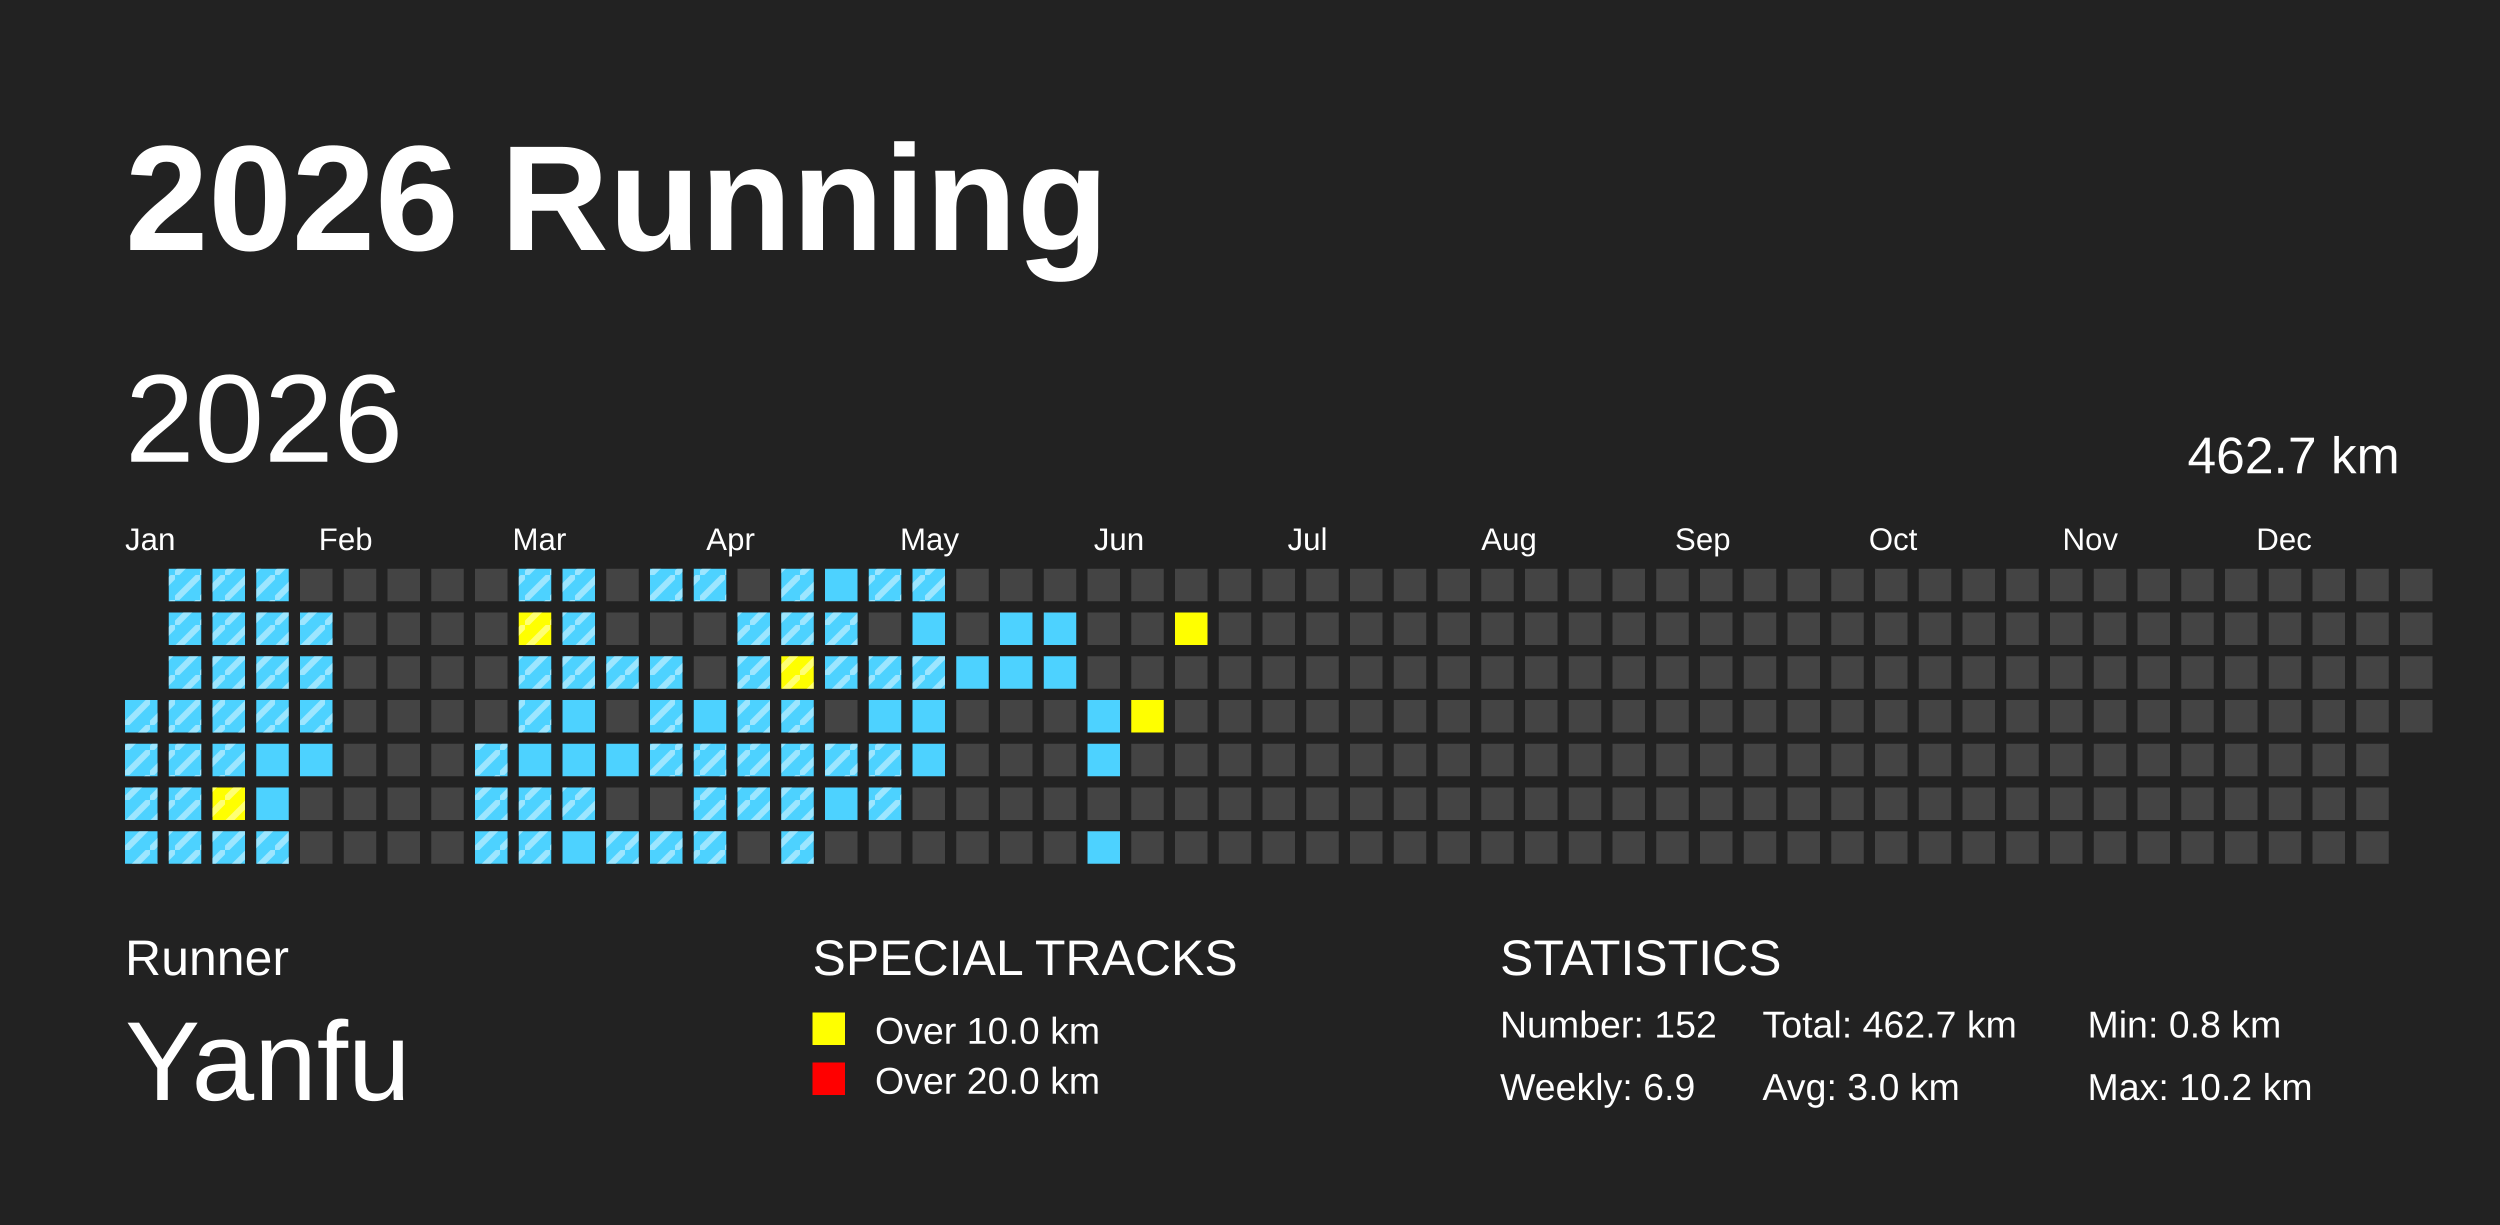
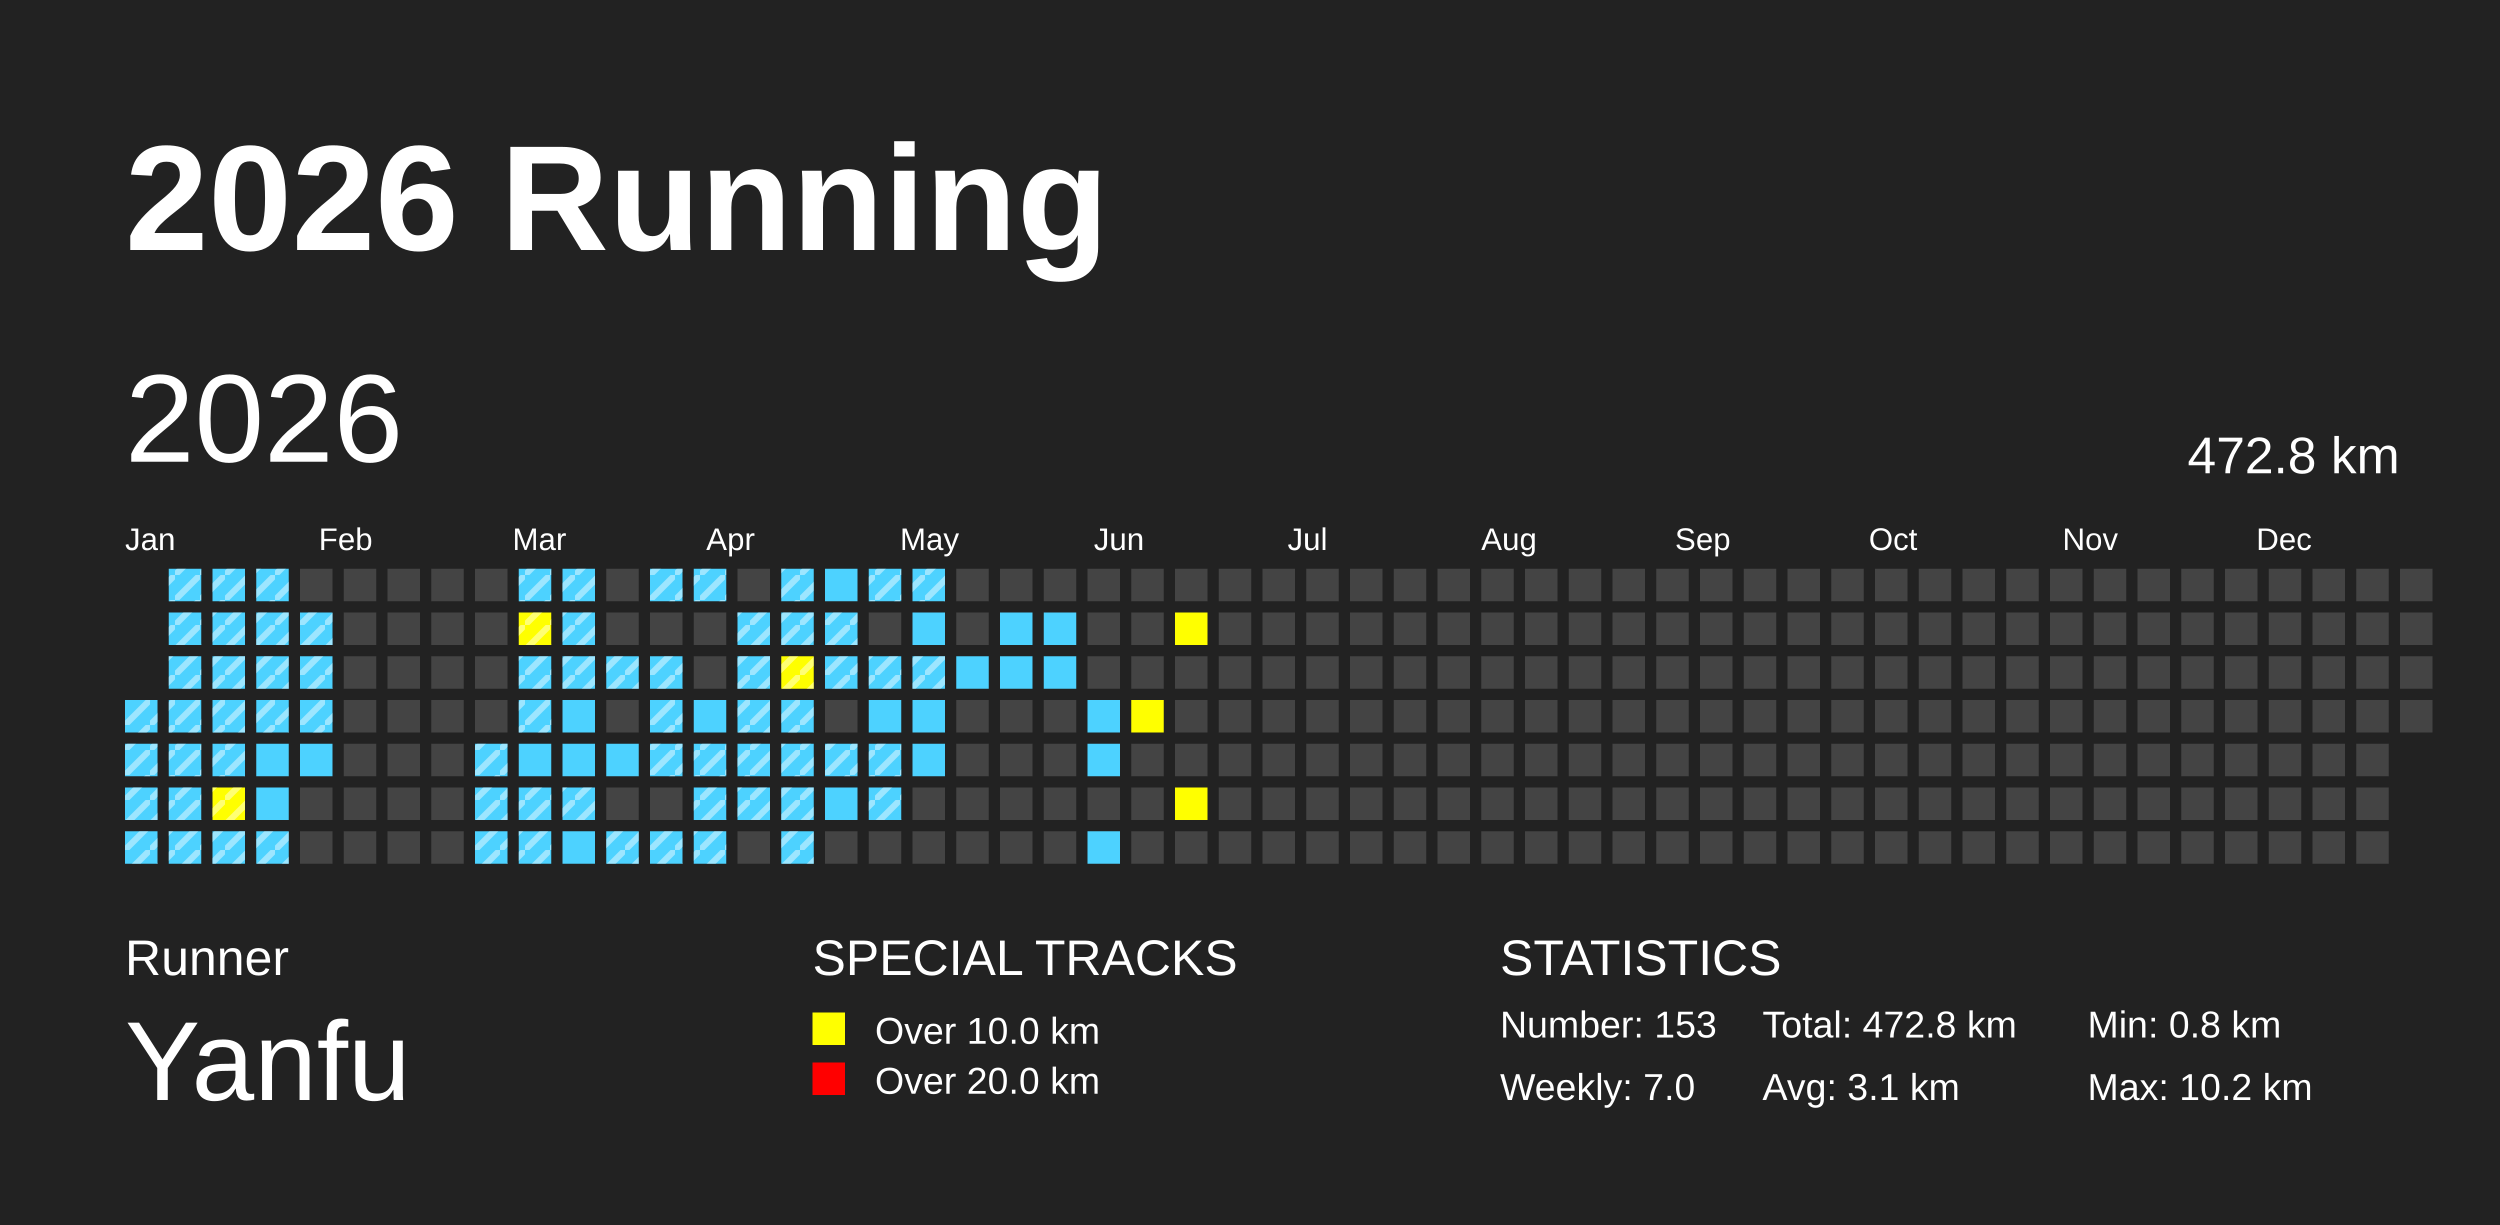
<svg xmlns="http://www.w3.org/2000/svg" baseProfile="full" height="98mm" version="1.1" viewBox="0,0,200,98" width="200mm">
  <defs>
    <pattern height="2" id="indoor-stripe" patternUnits="userSpaceOnUse" width="2">
      <line stroke="white" stroke-opacity="0.45" stroke-width="0.5" x1="0" x2="2" y1="2" y2="0" />
    </pattern>
  </defs>
  <rect fill="#222222" height="98" width="200" x="0" y="0" />
  <text fill="#FFFFFF" style="font-size:12px; font-family:Arial; font-weight:bold;" x="10" y="20">2026 Running</text>
  <text fill="#FFFFFF" style="font-size:4px; font-family:Arial" x="10" y="78">Runner</text>
  <text fill="#FFFFFF" style="font-size:9px; font-family:Arial" x="10" y="88">Yanfu</text>
  <text fill="#FFFFFF" style="font-size:4px; font-family:Arial" x="65" y="78">SPECIAL TRACKS</text>
  <rect fill="yellow" height="2.6" width="2.6" x="65" y="81" />
  <text fill="#FFFFFF" style="font-size:3px; font-family:Arial" x="70" y="83.5">Over 10.0 km</text>
  <rect fill="red" height="2.6" width="2.6" x="65" y="85" />
  <text fill="#FFFFFF" style="font-size:3px; font-family:Arial" x="70" y="87.5">Over 20.0 km</text>
  <text fill="#FFFFFF" style="font-size:4px; font-family:Arial" x="120" y="78">STATISTICS</text>
-   <text fill="#FFFFFF" style="font-size:3px; font-family:Arial" x="120" y="83">Number: 152</text>
-   <text fill="#FFFFFF" style="font-size:3px; font-family:Arial" x="120" y="88">Weekly: 6.9</text>
-   <text fill="#FFFFFF" style="font-size:3px; font-family:Arial" x="141" y="83">Total: 462.7 km</text>
-   <text fill="#FFFFFF" style="font-size:3px; font-family:Arial" x="141" y="88">Avg: 3.0 km</text>
+   <text fill="#FFFFFF" style="font-size:3px; font-family:Arial" x="120" y="83">Number: 153</text>
+   <text fill="#FFFFFF" style="font-size:3px; font-family:Arial" x="120" y="88">Weekly: 7.0</text>
+   <text fill="#FFFFFF" style="font-size:3px; font-family:Arial" x="141" y="83">Total: 472.8 km</text>
+   <text fill="#FFFFFF" style="font-size:3px; font-family:Arial" x="141" y="88">Avg: 3.1 km</text>
  <text fill="#FFFFFF" style="font-size:3px; font-family:Arial" x="167" y="83">Min: 0.8 km</text>
  <text fill="#FFFFFF" style="font-size:3px; font-family:Arial" x="167" y="88">Max: 10.2 km</text>
  <text dominant-baseline="hanging" fill="#FFFFFF" style="font-size:10.0px; font-family:Arial;" x="10" y="30">2026</text>
-   <text dominant-baseline="hanging" fill="#FFFFFF" style="font-size:4.125px; font-family:Arial;" x="175" y="35">462.7 km</text>
+   <text dominant-baseline="hanging" fill="#FFFFFF" style="font-size:4.125px; font-family:Arial;" x="175" y="35">472.8 km</text>
  <text fill="#FFFFFF" style="font-size:2.5px; font-family:Arial" x="10.0" y="44">Jan</text>
  <text fill="#FFFFFF" style="font-size:2.5px; font-family:Arial" x="25.5" y="44">Feb</text>
  <text fill="#FFFFFF" style="font-size:2.5px; font-family:Arial" x="41.0" y="44">Mar</text>
  <text fill="#FFFFFF" style="font-size:2.5px; font-family:Arial" x="56.5" y="44">Apr</text>
  <text fill="#FFFFFF" style="font-size:2.5px; font-family:Arial" x="72.0" y="44">May</text>
  <text fill="#FFFFFF" style="font-size:2.5px; font-family:Arial" x="87.5" y="44">Jun</text>
  <text fill="#FFFFFF" style="font-size:2.5px; font-family:Arial" x="103.0" y="44">Jul</text>
  <text fill="#FFFFFF" style="font-size:2.5px; font-family:Arial" x="118.5" y="44">Aug</text>
  <text fill="#FFFFFF" style="font-size:2.5px; font-family:Arial" x="134.0" y="44">Sep</text>
  <text fill="#FFFFFF" style="font-size:2.5px; font-family:Arial" x="149.5" y="44">Oct</text>
  <text fill="#FFFFFF" style="font-size:2.5px; font-family:Arial" x="165.0" y="44">Nov</text>
  <text fill="#FFFFFF" style="font-size:2.5px; font-family:Arial" x="180.5" y="44">Dec</text>
  <rect fill="#4DD2FF" height="2.6" width="2.6" x="10.0" y="56.0" />
  <rect fill="url(#indoor-stripe)" height="2.6" width="2.6" x="10.0" y="56.0" />
  <rect fill="#4DD2FF" height="2.6" width="2.6" x="10.0" y="59.5" />
  <rect fill="url(#indoor-stripe)" height="2.6" width="2.6" x="10.0" y="59.5" />
  <rect fill="#4DD2FF" height="2.6" width="2.6" x="10.0" y="63.0" />
  <rect fill="url(#indoor-stripe)" height="2.6" width="2.6" x="10.0" y="63.0" />
  <rect fill="#4DD2FF" height="2.6" width="2.6" x="10.0" y="66.5" />
  <rect fill="url(#indoor-stripe)" height="2.6" width="2.6" x="10.0" y="66.5" />
  <rect fill="#4DD2FF" height="2.6" width="2.6" x="13.5" y="45.5" />
  <rect fill="url(#indoor-stripe)" height="2.6" width="2.6" x="13.5" y="45.5" />
  <rect fill="#4DD2FF" height="2.6" width="2.6" x="13.5" y="49.0" />
  <rect fill="url(#indoor-stripe)" height="2.6" width="2.6" x="13.5" y="49.0" />
  <rect fill="#4DD2FF" height="2.6" width="2.6" x="13.5" y="52.5" />
  <rect fill="url(#indoor-stripe)" height="2.6" width="2.6" x="13.5" y="52.5" />
  <rect fill="#4DD2FF" height="2.6" width="2.6" x="13.5" y="56.0" />
  <rect fill="url(#indoor-stripe)" height="2.6" width="2.6" x="13.5" y="56.0" />
  <rect fill="#4DD2FF" height="2.6" width="2.6" x="13.5" y="59.5" />
  <rect fill="url(#indoor-stripe)" height="2.6" width="2.6" x="13.5" y="59.5" />
  <rect fill="#4DD2FF" height="2.6" width="2.6" x="13.5" y="63.0" />
  <rect fill="url(#indoor-stripe)" height="2.6" width="2.6" x="13.5" y="63.0" />
  <rect fill="#4DD2FF" height="2.6" width="2.6" x="13.5" y="66.5" />
  <rect fill="url(#indoor-stripe)" height="2.6" width="2.6" x="13.5" y="66.5" />
  <rect fill="#4DD2FF" height="2.6" width="2.6" x="17.0" y="45.5" />
  <rect fill="url(#indoor-stripe)" height="2.6" width="2.6" x="17.0" y="45.5" />
  <rect fill="#4DD2FF" height="2.6" width="2.6" x="17.0" y="49.0" />
  <rect fill="url(#indoor-stripe)" height="2.6" width="2.6" x="17.0" y="49.0" />
  <rect fill="#4DD2FF" height="2.6" width="2.6" x="17.0" y="52.5" />
  <rect fill="url(#indoor-stripe)" height="2.6" width="2.6" x="17.0" y="52.5" />
  <rect fill="#4DD2FF" height="2.6" width="2.6" x="17.0" y="56.0" />
  <rect fill="url(#indoor-stripe)" height="2.6" width="2.6" x="17.0" y="56.0" />
  <rect fill="#4DD2FF" height="2.6" width="2.6" x="17.0" y="59.5" />
  <rect fill="url(#indoor-stripe)" height="2.6" width="2.6" x="17.0" y="59.5" />
  <rect fill="yellow" height="2.6" width="2.6" x="17.0" y="63.0" />
  <rect fill="url(#indoor-stripe)" height="2.6" width="2.6" x="17.0" y="63.0" />
  <rect fill="#4DD2FF" height="2.6" width="2.6" x="17.0" y="66.5" />
  <rect fill="url(#indoor-stripe)" height="2.6" width="2.6" x="17.0" y="66.5" />
  <rect fill="#4DD2FF" height="2.6" width="2.6" x="20.5" y="45.5" />
  <rect fill="url(#indoor-stripe)" height="2.6" width="2.6" x="20.5" y="45.5" />
  <rect fill="#4DD2FF" height="2.6" width="2.6" x="20.5" y="49.0" />
  <rect fill="url(#indoor-stripe)" height="2.6" width="2.6" x="20.5" y="49.0" />
  <rect fill="#4DD2FF" height="2.6" width="2.6" x="20.5" y="52.5" />
  <rect fill="url(#indoor-stripe)" height="2.6" width="2.6" x="20.5" y="52.5" />
  <rect fill="#4DD2FF" height="2.6" width="2.6" x="20.5" y="56.0" />
  <rect fill="url(#indoor-stripe)" height="2.6" width="2.6" x="20.5" y="56.0" />
  <rect fill="#4DD2FF" height="2.6" width="2.6" x="20.5" y="59.5" />
  <rect fill="#4DD2FF" height="2.6" width="2.6" x="20.5" y="63.0" />
  <rect fill="#4DD2FF" height="2.6" width="2.6" x="20.5" y="66.5" />
  <rect fill="url(#indoor-stripe)" height="2.6" width="2.6" x="20.5" y="66.5" />
  <rect fill="#444444" height="2.6" width="2.6" x="24.0" y="45.5" />
  <rect fill="#4DD2FF" height="2.6" width="2.6" x="24.0" y="49.0" />
  <rect fill="url(#indoor-stripe)" height="2.6" width="2.6" x="24.0" y="49.0" />
  <rect fill="#4DD2FF" height="2.6" width="2.6" x="24.0" y="52.5" />
  <rect fill="url(#indoor-stripe)" height="2.6" width="2.6" x="24.0" y="52.5" />
  <rect fill="#4DD2FF" height="2.6" width="2.6" x="24.0" y="56.0" />
  <rect fill="url(#indoor-stripe)" height="2.6" width="2.6" x="24.0" y="56.0" />
  <rect fill="#4DD2FF" height="2.6" width="2.6" x="24.0" y="59.5" />
  <rect fill="#444444" height="2.6" width="2.6" x="24.0" y="63.0" />
  <rect fill="#444444" height="2.6" width="2.6" x="24.0" y="66.5" />
  <rect fill="#444444" height="2.6" width="2.6" x="27.5" y="45.5" />
  <rect fill="#444444" height="2.6" width="2.6" x="27.5" y="49.0" />
  <rect fill="#444444" height="2.6" width="2.6" x="27.5" y="52.5" />
  <rect fill="#444444" height="2.6" width="2.6" x="27.5" y="56.0" />
  <rect fill="#444444" height="2.6" width="2.6" x="27.5" y="59.5" />
  <rect fill="#444444" height="2.6" width="2.6" x="27.5" y="63.0" />
  <rect fill="#444444" height="2.6" width="2.6" x="27.5" y="66.5" />
  <rect fill="#444444" height="2.6" width="2.6" x="31.0" y="45.5" />
  <rect fill="#444444" height="2.6" width="2.6" x="31.0" y="49.0" />
  <rect fill="#444444" height="2.6" width="2.6" x="31.0" y="52.5" />
  <rect fill="#444444" height="2.6" width="2.6" x="31.0" y="56.0" />
  <rect fill="#444444" height="2.6" width="2.6" x="31.0" y="59.5" />
  <rect fill="#444444" height="2.6" width="2.6" x="31.0" y="63.0" />
  <rect fill="#444444" height="2.6" width="2.6" x="31.0" y="66.5" />
  <rect fill="#444444" height="2.6" width="2.6" x="34.5" y="45.5" />
  <rect fill="#444444" height="2.6" width="2.6" x="34.5" y="49.0" />
  <rect fill="#444444" height="2.6" width="2.6" x="34.5" y="52.5" />
  <rect fill="#444444" height="2.6" width="2.6" x="34.5" y="56.0" />
  <rect fill="#444444" height="2.6" width="2.6" x="34.5" y="59.5" />
  <rect fill="#444444" height="2.6" width="2.6" x="34.5" y="63.0" />
  <rect fill="#444444" height="2.6" width="2.6" x="34.5" y="66.5" />
  <rect fill="#444444" height="2.6" width="2.6" x="38.0" y="45.5" />
  <rect fill="#444444" height="2.6" width="2.6" x="38.0" y="49.0" />
  <rect fill="#444444" height="2.6" width="2.6" x="38.0" y="52.5" />
  <rect fill="#444444" height="2.6" width="2.6" x="38.0" y="56.0" />
  <rect fill="#4DD2FF" height="2.6" width="2.6" x="38.0" y="59.5" />
  <rect fill="url(#indoor-stripe)" height="2.6" width="2.6" x="38.0" y="59.5" />
  <rect fill="#4DD2FF" height="2.6" width="2.6" x="38.0" y="63.0" />
  <rect fill="url(#indoor-stripe)" height="2.6" width="2.6" x="38.0" y="63.0" />
  <rect fill="#4DD2FF" height="2.6" width="2.6" x="38.0" y="66.5" />
  <rect fill="url(#indoor-stripe)" height="2.6" width="2.6" x="38.0" y="66.5" />
  <rect fill="#4DD2FF" height="2.6" width="2.6" x="41.5" y="45.5" />
  <rect fill="url(#indoor-stripe)" height="2.6" width="2.6" x="41.5" y="45.5" />
  <rect fill="yellow" height="2.6" width="2.6" x="41.5" y="49.0" />
  <rect fill="url(#indoor-stripe)" height="2.6" width="2.6" x="41.5" y="49.0" />
  <rect fill="#4DD2FF" height="2.6" width="2.6" x="41.5" y="52.5" />
  <rect fill="url(#indoor-stripe)" height="2.6" width="2.6" x="41.5" y="52.5" />
  <rect fill="#4DD2FF" height="2.6" width="2.6" x="41.5" y="56.0" />
  <rect fill="url(#indoor-stripe)" height="2.6" width="2.6" x="41.5" y="56.0" />
  <rect fill="#4DD2FF" height="2.6" width="2.6" x="41.5" y="59.5" />
  <rect fill="#4DD2FF" height="2.6" width="2.6" x="41.5" y="63.0" />
  <rect fill="url(#indoor-stripe)" height="2.6" width="2.6" x="41.5" y="63.0" />
  <rect fill="#4DD2FF" height="2.6" width="2.6" x="41.5" y="66.5" />
  <rect fill="url(#indoor-stripe)" height="2.6" width="2.6" x="41.5" y="66.5" />
  <rect fill="#4DD2FF" height="2.6" width="2.6" x="45.0" y="45.5" />
  <rect fill="url(#indoor-stripe)" height="2.6" width="2.6" x="45.0" y="45.5" />
  <rect fill="#4DD2FF" height="2.6" width="2.6" x="45.0" y="49.0" />
  <rect fill="url(#indoor-stripe)" height="2.6" width="2.6" x="45.0" y="49.0" />
  <rect fill="#4DD2FF" height="2.6" width="2.6" x="45.0" y="52.5" />
  <rect fill="url(#indoor-stripe)" height="2.6" width="2.6" x="45.0" y="52.5" />
  <rect fill="#4DD2FF" height="2.6" width="2.6" x="45.0" y="56.0" />
  <rect fill="#4DD2FF" height="2.6" width="2.6" x="45.0" y="59.5" />
  <rect fill="#4DD2FF" height="2.6" width="2.6" x="45.0" y="63.0" />
  <rect fill="url(#indoor-stripe)" height="2.6" width="2.6" x="45.0" y="63.0" />
  <rect fill="#4DD2FF" height="2.6" width="2.6" x="45.0" y="66.5" />
  <rect fill="#444444" height="2.6" width="2.6" x="48.5" y="45.5" />
  <rect fill="#444444" height="2.6" width="2.6" x="48.5" y="49.0" />
  <rect fill="#4DD2FF" height="2.6" width="2.6" x="48.5" y="52.5" />
  <rect fill="url(#indoor-stripe)" height="2.6" width="2.6" x="48.5" y="52.5" />
  <rect fill="#444444" height="2.6" width="2.6" x="48.5" y="56.0" />
  <rect fill="#4DD2FF" height="2.6" width="2.6" x="48.5" y="59.5" />
  <rect fill="#444444" height="2.6" width="2.6" x="48.5" y="63.0" />
  <rect fill="#4DD2FF" height="2.6" width="2.6" x="48.5" y="66.5" />
  <rect fill="url(#indoor-stripe)" height="2.6" width="2.6" x="48.5" y="66.5" />
  <rect fill="#4DD2FF" height="2.6" width="2.6" x="52.0" y="45.5" />
  <rect fill="url(#indoor-stripe)" height="2.6" width="2.6" x="52.0" y="45.5" />
  <rect fill="#444444" height="2.6" width="2.6" x="52.0" y="49.0" />
  <rect fill="#4DD2FF" height="2.6" width="2.6" x="52.0" y="52.5" />
  <rect fill="url(#indoor-stripe)" height="2.6" width="2.6" x="52.0" y="52.5" />
  <rect fill="#4DD2FF" height="2.6" width="2.6" x="52.0" y="56.0" />
  <rect fill="url(#indoor-stripe)" height="2.6" width="2.6" x="52.0" y="56.0" />
  <rect fill="#4DD2FF" height="2.6" width="2.6" x="52.0" y="59.5" />
  <rect fill="url(#indoor-stripe)" height="2.6" width="2.6" x="52.0" y="59.5" />
  <rect fill="#444444" height="2.6" width="2.6" x="52.0" y="63.0" />
  <rect fill="#4DD2FF" height="2.6" width="2.6" x="52.0" y="66.5" />
  <rect fill="url(#indoor-stripe)" height="2.6" width="2.6" x="52.0" y="66.5" />
  <rect fill="#4DD2FF" height="2.6" width="2.6" x="55.5" y="45.5" />
  <rect fill="url(#indoor-stripe)" height="2.6" width="2.6" x="55.5" y="45.5" />
  <rect fill="#444444" height="2.6" width="2.6" x="55.5" y="49.0" />
  <rect fill="#444444" height="2.6" width="2.6" x="55.5" y="52.5" />
  <rect fill="#4DD2FF" height="2.6" width="2.6" x="55.5" y="56.0" />
  <rect fill="#4DD2FF" height="2.6" width="2.6" x="55.5" y="59.5" />
  <rect fill="url(#indoor-stripe)" height="2.6" width="2.6" x="55.5" y="59.5" />
  <rect fill="#4DD2FF" height="2.6" width="2.6" x="55.5" y="63.0" />
  <rect fill="url(#indoor-stripe)" height="2.6" width="2.6" x="55.5" y="63.0" />
  <rect fill="#4DD2FF" height="2.6" width="2.6" x="55.5" y="66.5" />
  <rect fill="url(#indoor-stripe)" height="2.6" width="2.6" x="55.5" y="66.5" />
  <rect fill="#444444" height="2.6" width="2.6" x="59.0" y="45.5" />
  <rect fill="#4DD2FF" height="2.6" width="2.6" x="59.0" y="49.0" />
  <rect fill="url(#indoor-stripe)" height="2.6" width="2.6" x="59.0" y="49.0" />
  <rect fill="#4DD2FF" height="2.6" width="2.6" x="59.0" y="52.5" />
  <rect fill="url(#indoor-stripe)" height="2.6" width="2.6" x="59.0" y="52.5" />
  <rect fill="#4DD2FF" height="2.6" width="2.6" x="59.0" y="56.0" />
  <rect fill="url(#indoor-stripe)" height="2.6" width="2.6" x="59.0" y="56.0" />
  <rect fill="#4DD2FF" height="2.6" width="2.6" x="59.0" y="59.5" />
  <rect fill="url(#indoor-stripe)" height="2.6" width="2.6" x="59.0" y="59.5" />
  <rect fill="#4DD2FF" height="2.6" width="2.6" x="59.0" y="63.0" />
  <rect fill="url(#indoor-stripe)" height="2.6" width="2.6" x="59.0" y="63.0" />
  <rect fill="#444444" height="2.6" width="2.6" x="59.0" y="66.5" />
  <rect fill="#4DD2FF" height="2.6" width="2.6" x="62.5" y="45.5" />
  <rect fill="url(#indoor-stripe)" height="2.6" width="2.6" x="62.5" y="45.5" />
  <rect fill="#4DD2FF" height="2.6" width="2.6" x="62.5" y="49.0" />
  <rect fill="url(#indoor-stripe)" height="2.6" width="2.6" x="62.5" y="49.0" />
  <rect fill="yellow" height="2.6" width="2.6" x="62.5" y="52.5" />
  <rect fill="url(#indoor-stripe)" height="2.6" width="2.6" x="62.5" y="52.5" />
  <rect fill="#4DD2FF" height="2.6" width="2.6" x="62.5" y="56.0" />
  <rect fill="url(#indoor-stripe)" height="2.6" width="2.6" x="62.5" y="56.0" />
  <rect fill="#4DD2FF" height="2.6" width="2.6" x="62.5" y="59.5" />
  <rect fill="url(#indoor-stripe)" height="2.6" width="2.6" x="62.5" y="59.5" />
  <rect fill="#4DD2FF" height="2.6" width="2.6" x="62.5" y="63.0" />
  <rect fill="url(#indoor-stripe)" height="2.6" width="2.6" x="62.5" y="63.0" />
  <rect fill="#4DD2FF" height="2.6" width="2.6" x="62.5" y="66.5" />
  <rect fill="url(#indoor-stripe)" height="2.6" width="2.6" x="62.5" y="66.5" />
  <rect fill="#4DD2FF" height="2.6" width="2.6" x="66.0" y="45.5" />
  <rect fill="#4DD2FF" height="2.6" width="2.6" x="66.0" y="49.0" />
  <rect fill="url(#indoor-stripe)" height="2.6" width="2.6" x="66.0" y="49.0" />
  <rect fill="#4DD2FF" height="2.6" width="2.6" x="66.0" y="52.5" />
  <rect fill="url(#indoor-stripe)" height="2.6" width="2.6" x="66.0" y="52.5" />
  <rect fill="#444444" height="2.6" width="2.6" x="66.0" y="56.0" />
  <rect fill="#4DD2FF" height="2.6" width="2.6" x="66.0" y="59.5" />
  <rect fill="url(#indoor-stripe)" height="2.6" width="2.6" x="66.0" y="59.5" />
  <rect fill="#4DD2FF" height="2.6" width="2.6" x="66.0" y="63.0" />
  <rect fill="#444444" height="2.6" width="2.6" x="66.0" y="66.5" />
  <rect fill="#4DD2FF" height="2.6" width="2.6" x="69.5" y="45.5" />
  <rect fill="url(#indoor-stripe)" height="2.6" width="2.6" x="69.5" y="45.5" />
  <rect fill="#444444" height="2.6" width="2.6" x="69.5" y="49.0" />
  <rect fill="#4DD2FF" height="2.6" width="2.6" x="69.5" y="52.5" />
  <rect fill="url(#indoor-stripe)" height="2.6" width="2.6" x="69.5" y="52.5" />
  <rect fill="#4DD2FF" height="2.6" width="2.6" x="69.5" y="56.0" />
  <rect fill="#4DD2FF" height="2.6" width="2.6" x="69.5" y="59.5" />
  <rect fill="url(#indoor-stripe)" height="2.6" width="2.6" x="69.5" y="59.5" />
  <rect fill="#4DD2FF" height="2.6" width="2.6" x="69.5" y="63.0" />
  <rect fill="url(#indoor-stripe)" height="2.6" width="2.6" x="69.5" y="63.0" />
  <rect fill="#444444" height="2.6" width="2.6" x="69.5" y="66.5" />
  <rect fill="#4DD2FF" height="2.6" width="2.6" x="73.0" y="45.5" />
  <rect fill="url(#indoor-stripe)" height="2.6" width="2.6" x="73.0" y="45.5" />
  <rect fill="#4DD2FF" height="2.6" width="2.6" x="73.0" y="49.0" />
  <rect fill="#4DD2FF" height="2.6" width="2.6" x="73.0" y="52.5" />
  <rect fill="url(#indoor-stripe)" height="2.6" width="2.6" x="73.0" y="52.5" />
  <rect fill="#4DD2FF" height="2.6" width="2.6" x="73.0" y="56.0" />
  <rect fill="#4DD2FF" height="2.6" width="2.6" x="73.0" y="59.5" />
  <rect fill="#444444" height="2.6" width="2.6" x="73.0" y="63.0" />
  <rect fill="#444444" height="2.6" width="2.6" x="73.0" y="66.5" />
  <rect fill="#444444" height="2.6" width="2.6" x="76.5" y="45.5" />
  <rect fill="#444444" height="2.6" width="2.6" x="76.5" y="49.0" />
  <rect fill="#4DD2FF" height="2.6" width="2.6" x="76.5" y="52.5" />
  <rect fill="#444444" height="2.6" width="2.6" x="76.5" y="56.0" />
  <rect fill="#444444" height="2.6" width="2.6" x="76.5" y="59.5" />
  <rect fill="#444444" height="2.6" width="2.6" x="76.5" y="63.0" />
  <rect fill="#444444" height="2.6" width="2.6" x="76.5" y="66.5" />
  <rect fill="#444444" height="2.6" width="2.6" x="80.0" y="45.5" />
  <rect fill="#4DD2FF" height="2.6" width="2.6" x="80.0" y="49.0" />
  <rect fill="#4DD2FF" height="2.6" width="2.6" x="80.0" y="52.5" />
  <rect fill="#444444" height="2.6" width="2.6" x="80.0" y="56.0" />
  <rect fill="#444444" height="2.6" width="2.6" x="80.0" y="59.5" />
  <rect fill="#444444" height="2.6" width="2.6" x="80.0" y="63.0" />
  <rect fill="#444444" height="2.6" width="2.6" x="80.0" y="66.5" />
  <rect fill="#444444" height="2.6" width="2.6" x="83.5" y="45.5" />
  <rect fill="#4DD2FF" height="2.6" width="2.6" x="83.5" y="49.0" />
  <rect fill="#4DD2FF" height="2.6" width="2.6" x="83.5" y="52.5" />
  <rect fill="#444444" height="2.6" width="2.6" x="83.5" y="56.0" />
  <rect fill="#444444" height="2.6" width="2.6" x="83.5" y="59.5" />
  <rect fill="#444444" height="2.6" width="2.6" x="83.5" y="63.0" />
  <rect fill="#444444" height="2.6" width="2.6" x="83.5" y="66.5" />
  <rect fill="#444444" height="2.6" width="2.6" x="87.0" y="45.5" />
  <rect fill="#444444" height="2.6" width="2.6" x="87.0" y="49.0" />
  <rect fill="#444444" height="2.6" width="2.6" x="87.0" y="52.5" />
  <rect fill="#4DD2FF" height="2.6" width="2.6" x="87.0" y="56.0" />
  <rect fill="#4DD2FF" height="2.6" width="2.6" x="87.0" y="59.5" />
  <rect fill="#444444" height="2.6" width="2.6" x="87.0" y="63.0" />
  <rect fill="#4DD2FF" height="2.6" width="2.6" x="87.0" y="66.5" />
  <rect fill="#444444" height="2.6" width="2.6" x="90.5" y="45.5" />
  <rect fill="#444444" height="2.6" width="2.6" x="90.5" y="49.0" />
  <rect fill="#444444" height="2.6" width="2.6" x="90.5" y="52.5" />
  <rect fill="yellow" height="2.6" width="2.6" x="90.5" y="56.0" />
  <rect fill="#444444" height="2.6" width="2.6" x="90.5" y="59.5" />
  <rect fill="#444444" height="2.6" width="2.6" x="90.5" y="63.0" />
  <rect fill="#444444" height="2.6" width="2.6" x="90.5" y="66.5" />
  <rect fill="#444444" height="2.6" width="2.6" x="94.0" y="45.5" />
  <rect fill="yellow" height="2.6" width="2.6" x="94.0" y="49.0" />
  <rect fill="#444444" height="2.6" width="2.6" x="94.0" y="52.5" />
  <rect fill="#444444" height="2.6" width="2.6" x="94.0" y="56.0" />
  <rect fill="#444444" height="2.6" width="2.6" x="94.0" y="59.5" />
-   <rect fill="#444444" height="2.6" width="2.6" x="94.0" y="63.0" />
+   <rect fill="yellow" height="2.6" width="2.6" x="94.0" y="63.0" />
  <rect fill="#444444" height="2.6" width="2.6" x="94.0" y="66.5" />
  <rect fill="#444444" height="2.6" width="2.6" x="97.5" y="45.5" />
  <rect fill="#444444" height="2.6" width="2.6" x="97.5" y="49.0" />
  <rect fill="#444444" height="2.6" width="2.6" x="97.5" y="52.5" />
  <rect fill="#444444" height="2.6" width="2.6" x="97.5" y="56.0" />
  <rect fill="#444444" height="2.6" width="2.6" x="97.5" y="59.5" />
  <rect fill="#444444" height="2.6" width="2.6" x="97.5" y="63.0" />
  <rect fill="#444444" height="2.6" width="2.6" x="97.5" y="66.5" />
  <rect fill="#444444" height="2.6" width="2.6" x="101.0" y="45.5" />
  <rect fill="#444444" height="2.6" width="2.6" x="101.0" y="49.0" />
  <rect fill="#444444" height="2.6" width="2.6" x="101.0" y="52.5" />
  <rect fill="#444444" height="2.6" width="2.6" x="101.0" y="56.0" />
  <rect fill="#444444" height="2.6" width="2.6" x="101.0" y="59.5" />
  <rect fill="#444444" height="2.6" width="2.6" x="101.0" y="63.0" />
  <rect fill="#444444" height="2.6" width="2.6" x="101.0" y="66.5" />
  <rect fill="#444444" height="2.6" width="2.6" x="104.5" y="45.5" />
  <rect fill="#444444" height="2.6" width="2.6" x="104.5" y="49.0" />
  <rect fill="#444444" height="2.6" width="2.6" x="104.5" y="52.5" />
  <rect fill="#444444" height="2.6" width="2.6" x="104.5" y="56.0" />
  <rect fill="#444444" height="2.6" width="2.6" x="104.5" y="59.5" />
  <rect fill="#444444" height="2.6" width="2.6" x="104.5" y="63.0" />
  <rect fill="#444444" height="2.6" width="2.6" x="104.5" y="66.5" />
  <rect fill="#444444" height="2.6" width="2.6" x="108.0" y="45.5" />
  <rect fill="#444444" height="2.6" width="2.6" x="108.0" y="49.0" />
  <rect fill="#444444" height="2.6" width="2.6" x="108.0" y="52.5" />
  <rect fill="#444444" height="2.6" width="2.6" x="108.0" y="56.0" />
  <rect fill="#444444" height="2.6" width="2.6" x="108.0" y="59.5" />
  <rect fill="#444444" height="2.6" width="2.6" x="108.0" y="63.0" />
  <rect fill="#444444" height="2.6" width="2.6" x="108.0" y="66.5" />
  <rect fill="#444444" height="2.6" width="2.6" x="111.5" y="45.5" />
  <rect fill="#444444" height="2.6" width="2.6" x="111.5" y="49.0" />
  <rect fill="#444444" height="2.6" width="2.6" x="111.5" y="52.5" />
  <rect fill="#444444" height="2.6" width="2.6" x="111.5" y="56.0" />
  <rect fill="#444444" height="2.6" width="2.6" x="111.5" y="59.5" />
  <rect fill="#444444" height="2.6" width="2.6" x="111.5" y="63.0" />
  <rect fill="#444444" height="2.6" width="2.6" x="111.5" y="66.5" />
  <rect fill="#444444" height="2.6" width="2.6" x="115.0" y="45.5" />
  <rect fill="#444444" height="2.6" width="2.6" x="115.0" y="49.0" />
  <rect fill="#444444" height="2.6" width="2.6" x="115.0" y="52.5" />
  <rect fill="#444444" height="2.6" width="2.6" x="115.0" y="56.0" />
  <rect fill="#444444" height="2.6" width="2.6" x="115.0" y="59.5" />
  <rect fill="#444444" height="2.6" width="2.6" x="115.0" y="63.0" />
  <rect fill="#444444" height="2.6" width="2.6" x="115.0" y="66.5" />
  <rect fill="#444444" height="2.6" width="2.6" x="118.5" y="45.5" />
  <rect fill="#444444" height="2.6" width="2.6" x="118.5" y="49.0" />
  <rect fill="#444444" height="2.6" width="2.6" x="118.5" y="52.5" />
  <rect fill="#444444" height="2.6" width="2.6" x="118.5" y="56.0" />
  <rect fill="#444444" height="2.6" width="2.6" x="118.5" y="59.5" />
  <rect fill="#444444" height="2.6" width="2.6" x="118.5" y="63.0" />
  <rect fill="#444444" height="2.6" width="2.6" x="118.5" y="66.5" />
  <rect fill="#444444" height="2.6" width="2.6" x="122.0" y="45.5" />
  <rect fill="#444444" height="2.6" width="2.6" x="122.0" y="49.0" />
  <rect fill="#444444" height="2.6" width="2.6" x="122.0" y="52.5" />
  <rect fill="#444444" height="2.6" width="2.6" x="122.0" y="56.0" />
  <rect fill="#444444" height="2.6" width="2.6" x="122.0" y="59.5" />
  <rect fill="#444444" height="2.6" width="2.6" x="122.0" y="63.0" />
  <rect fill="#444444" height="2.6" width="2.6" x="122.0" y="66.5" />
  <rect fill="#444444" height="2.6" width="2.6" x="125.5" y="45.5" />
  <rect fill="#444444" height="2.6" width="2.6" x="125.5" y="49.0" />
  <rect fill="#444444" height="2.6" width="2.6" x="125.5" y="52.5" />
  <rect fill="#444444" height="2.6" width="2.6" x="125.5" y="56.0" />
  <rect fill="#444444" height="2.6" width="2.6" x="125.5" y="59.5" />
  <rect fill="#444444" height="2.6" width="2.6" x="125.5" y="63.0" />
  <rect fill="#444444" height="2.6" width="2.6" x="125.5" y="66.5" />
  <rect fill="#444444" height="2.6" width="2.6" x="129.0" y="45.5" />
  <rect fill="#444444" height="2.6" width="2.6" x="129.0" y="49.0" />
  <rect fill="#444444" height="2.6" width="2.6" x="129.0" y="52.5" />
  <rect fill="#444444" height="2.6" width="2.6" x="129.0" y="56.0" />
  <rect fill="#444444" height="2.6" width="2.6" x="129.0" y="59.5" />
  <rect fill="#444444" height="2.6" width="2.6" x="129.0" y="63.0" />
  <rect fill="#444444" height="2.6" width="2.6" x="129.0" y="66.5" />
  <rect fill="#444444" height="2.6" width="2.6" x="132.5" y="45.5" />
  <rect fill="#444444" height="2.6" width="2.6" x="132.5" y="49.0" />
  <rect fill="#444444" height="2.6" width="2.6" x="132.5" y="52.5" />
  <rect fill="#444444" height="2.6" width="2.6" x="132.5" y="56.0" />
  <rect fill="#444444" height="2.6" width="2.6" x="132.5" y="59.5" />
  <rect fill="#444444" height="2.6" width="2.6" x="132.5" y="63.0" />
  <rect fill="#444444" height="2.6" width="2.6" x="132.5" y="66.5" />
  <rect fill="#444444" height="2.6" width="2.6" x="136.0" y="45.5" />
  <rect fill="#444444" height="2.6" width="2.6" x="136.0" y="49.0" />
  <rect fill="#444444" height="2.6" width="2.6" x="136.0" y="52.5" />
  <rect fill="#444444" height="2.6" width="2.6" x="136.0" y="56.0" />
  <rect fill="#444444" height="2.6" width="2.6" x="136.0" y="59.5" />
  <rect fill="#444444" height="2.6" width="2.6" x="136.0" y="63.0" />
  <rect fill="#444444" height="2.6" width="2.6" x="136.0" y="66.5" />
  <rect fill="#444444" height="2.6" width="2.6" x="139.5" y="45.5" />
  <rect fill="#444444" height="2.6" width="2.6" x="139.5" y="49.0" />
  <rect fill="#444444" height="2.6" width="2.6" x="139.5" y="52.5" />
  <rect fill="#444444" height="2.6" width="2.6" x="139.5" y="56.0" />
  <rect fill="#444444" height="2.6" width="2.6" x="139.5" y="59.5" />
  <rect fill="#444444" height="2.6" width="2.6" x="139.5" y="63.0" />
  <rect fill="#444444" height="2.6" width="2.6" x="139.5" y="66.5" />
  <rect fill="#444444" height="2.6" width="2.6" x="143.0" y="45.5" />
  <rect fill="#444444" height="2.6" width="2.6" x="143.0" y="49.0" />
  <rect fill="#444444" height="2.6" width="2.6" x="143.0" y="52.5" />
  <rect fill="#444444" height="2.6" width="2.6" x="143.0" y="56.0" />
  <rect fill="#444444" height="2.6" width="2.6" x="143.0" y="59.5" />
  <rect fill="#444444" height="2.6" width="2.6" x="143.0" y="63.0" />
  <rect fill="#444444" height="2.6" width="2.6" x="143.0" y="66.5" />
  <rect fill="#444444" height="2.6" width="2.6" x="146.5" y="45.5" />
  <rect fill="#444444" height="2.6" width="2.6" x="146.5" y="49.0" />
  <rect fill="#444444" height="2.6" width="2.6" x="146.5" y="52.5" />
  <rect fill="#444444" height="2.6" width="2.6" x="146.5" y="56.0" />
  <rect fill="#444444" height="2.6" width="2.6" x="146.5" y="59.5" />
  <rect fill="#444444" height="2.6" width="2.6" x="146.5" y="63.0" />
  <rect fill="#444444" height="2.6" width="2.6" x="146.5" y="66.5" />
  <rect fill="#444444" height="2.6" width="2.6" x="150.0" y="45.5" />
  <rect fill="#444444" height="2.6" width="2.6" x="150.0" y="49.0" />
  <rect fill="#444444" height="2.6" width="2.6" x="150.0" y="52.5" />
  <rect fill="#444444" height="2.6" width="2.6" x="150.0" y="56.0" />
  <rect fill="#444444" height="2.6" width="2.6" x="150.0" y="59.5" />
  <rect fill="#444444" height="2.6" width="2.6" x="150.0" y="63.0" />
  <rect fill="#444444" height="2.6" width="2.6" x="150.0" y="66.5" />
  <rect fill="#444444" height="2.6" width="2.6" x="153.5" y="45.5" />
  <rect fill="#444444" height="2.6" width="2.6" x="153.5" y="49.0" />
  <rect fill="#444444" height="2.6" width="2.6" x="153.5" y="52.5" />
  <rect fill="#444444" height="2.6" width="2.6" x="153.5" y="56.0" />
  <rect fill="#444444" height="2.6" width="2.6" x="153.5" y="59.5" />
  <rect fill="#444444" height="2.6" width="2.6" x="153.5" y="63.0" />
  <rect fill="#444444" height="2.6" width="2.6" x="153.5" y="66.5" />
  <rect fill="#444444" height="2.6" width="2.6" x="157.0" y="45.5" />
  <rect fill="#444444" height="2.6" width="2.6" x="157.0" y="49.0" />
  <rect fill="#444444" height="2.6" width="2.6" x="157.0" y="52.5" />
  <rect fill="#444444" height="2.6" width="2.6" x="157.0" y="56.0" />
  <rect fill="#444444" height="2.6" width="2.6" x="157.0" y="59.5" />
  <rect fill="#444444" height="2.6" width="2.6" x="157.0" y="63.0" />
  <rect fill="#444444" height="2.6" width="2.6" x="157.0" y="66.5" />
  <rect fill="#444444" height="2.6" width="2.6" x="160.5" y="45.5" />
  <rect fill="#444444" height="2.6" width="2.6" x="160.5" y="49.0" />
  <rect fill="#444444" height="2.6" width="2.6" x="160.5" y="52.5" />
  <rect fill="#444444" height="2.6" width="2.6" x="160.5" y="56.0" />
  <rect fill="#444444" height="2.6" width="2.6" x="160.5" y="59.5" />
  <rect fill="#444444" height="2.6" width="2.6" x="160.5" y="63.0" />
  <rect fill="#444444" height="2.6" width="2.6" x="160.5" y="66.5" />
  <rect fill="#444444" height="2.6" width="2.6" x="164.0" y="45.5" />
  <rect fill="#444444" height="2.6" width="2.6" x="164.0" y="49.0" />
  <rect fill="#444444" height="2.6" width="2.6" x="164.0" y="52.5" />
  <rect fill="#444444" height="2.6" width="2.6" x="164.0" y="56.0" />
  <rect fill="#444444" height="2.6" width="2.6" x="164.0" y="59.5" />
  <rect fill="#444444" height="2.6" width="2.6" x="164.0" y="63.0" />
  <rect fill="#444444" height="2.6" width="2.6" x="164.0" y="66.5" />
  <rect fill="#444444" height="2.6" width="2.6" x="167.5" y="45.5" />
  <rect fill="#444444" height="2.6" width="2.6" x="167.5" y="49.0" />
  <rect fill="#444444" height="2.6" width="2.6" x="167.5" y="52.5" />
  <rect fill="#444444" height="2.6" width="2.6" x="167.5" y="56.0" />
  <rect fill="#444444" height="2.6" width="2.6" x="167.5" y="59.5" />
  <rect fill="#444444" height="2.6" width="2.6" x="167.5" y="63.0" />
  <rect fill="#444444" height="2.6" width="2.6" x="167.5" y="66.5" />
  <rect fill="#444444" height="2.6" width="2.6" x="171.0" y="45.5" />
  <rect fill="#444444" height="2.6" width="2.6" x="171.0" y="49.0" />
  <rect fill="#444444" height="2.6" width="2.6" x="171.0" y="52.5" />
  <rect fill="#444444" height="2.6" width="2.6" x="171.0" y="56.0" />
  <rect fill="#444444" height="2.6" width="2.6" x="171.0" y="59.5" />
  <rect fill="#444444" height="2.6" width="2.6" x="171.0" y="63.0" />
  <rect fill="#444444" height="2.6" width="2.6" x="171.0" y="66.5" />
  <rect fill="#444444" height="2.6" width="2.6" x="174.5" y="45.5" />
  <rect fill="#444444" height="2.6" width="2.6" x="174.5" y="49.0" />
  <rect fill="#444444" height="2.6" width="2.6" x="174.5" y="52.5" />
  <rect fill="#444444" height="2.6" width="2.6" x="174.5" y="56.0" />
  <rect fill="#444444" height="2.6" width="2.6" x="174.5" y="59.5" />
  <rect fill="#444444" height="2.6" width="2.6" x="174.5" y="63.0" />
  <rect fill="#444444" height="2.6" width="2.6" x="174.5" y="66.5" />
  <rect fill="#444444" height="2.6" width="2.6" x="178.0" y="45.5" />
  <rect fill="#444444" height="2.6" width="2.6" x="178.0" y="49.0" />
  <rect fill="#444444" height="2.6" width="2.6" x="178.0" y="52.5" />
  <rect fill="#444444" height="2.6" width="2.6" x="178.0" y="56.0" />
  <rect fill="#444444" height="2.6" width="2.6" x="178.0" y="59.5" />
  <rect fill="#444444" height="2.6" width="2.6" x="178.0" y="63.0" />
  <rect fill="#444444" height="2.6" width="2.6" x="178.0" y="66.5" />
  <rect fill="#444444" height="2.6" width="2.6" x="181.5" y="45.5" />
  <rect fill="#444444" height="2.6" width="2.6" x="181.5" y="49.0" />
  <rect fill="#444444" height="2.6" width="2.6" x="181.5" y="52.5" />
  <rect fill="#444444" height="2.6" width="2.6" x="181.5" y="56.0" />
  <rect fill="#444444" height="2.6" width="2.6" x="181.5" y="59.5" />
  <rect fill="#444444" height="2.6" width="2.6" x="181.5" y="63.0" />
  <rect fill="#444444" height="2.6" width="2.6" x="181.5" y="66.5" />
  <rect fill="#444444" height="2.6" width="2.6" x="185.0" y="45.5" />
  <rect fill="#444444" height="2.6" width="2.6" x="185.0" y="49.0" />
  <rect fill="#444444" height="2.6" width="2.6" x="185.0" y="52.5" />
  <rect fill="#444444" height="2.6" width="2.6" x="185.0" y="56.0" />
  <rect fill="#444444" height="2.6" width="2.6" x="185.0" y="59.5" />
  <rect fill="#444444" height="2.6" width="2.6" x="185.0" y="63.0" />
  <rect fill="#444444" height="2.6" width="2.6" x="185.0" y="66.5" />
  <rect fill="#444444" height="2.6" width="2.6" x="188.5" y="45.5" />
  <rect fill="#444444" height="2.6" width="2.6" x="188.5" y="49.0" />
  <rect fill="#444444" height="2.6" width="2.6" x="188.5" y="52.5" />
  <rect fill="#444444" height="2.6" width="2.6" x="188.5" y="56.0" />
  <rect fill="#444444" height="2.6" width="2.6" x="188.5" y="59.5" />
  <rect fill="#444444" height="2.6" width="2.6" x="188.5" y="63.0" />
  <rect fill="#444444" height="2.6" width="2.6" x="188.5" y="66.5" />
  <rect fill="#444444" height="2.6" width="2.6" x="192.0" y="45.5" />
  <rect fill="#444444" height="2.6" width="2.6" x="192.0" y="49.0" />
  <rect fill="#444444" height="2.6" width="2.6" x="192.0" y="52.5" />
  <rect fill="#444444" height="2.6" width="2.6" x="192.0" y="56.0" />
</svg>
